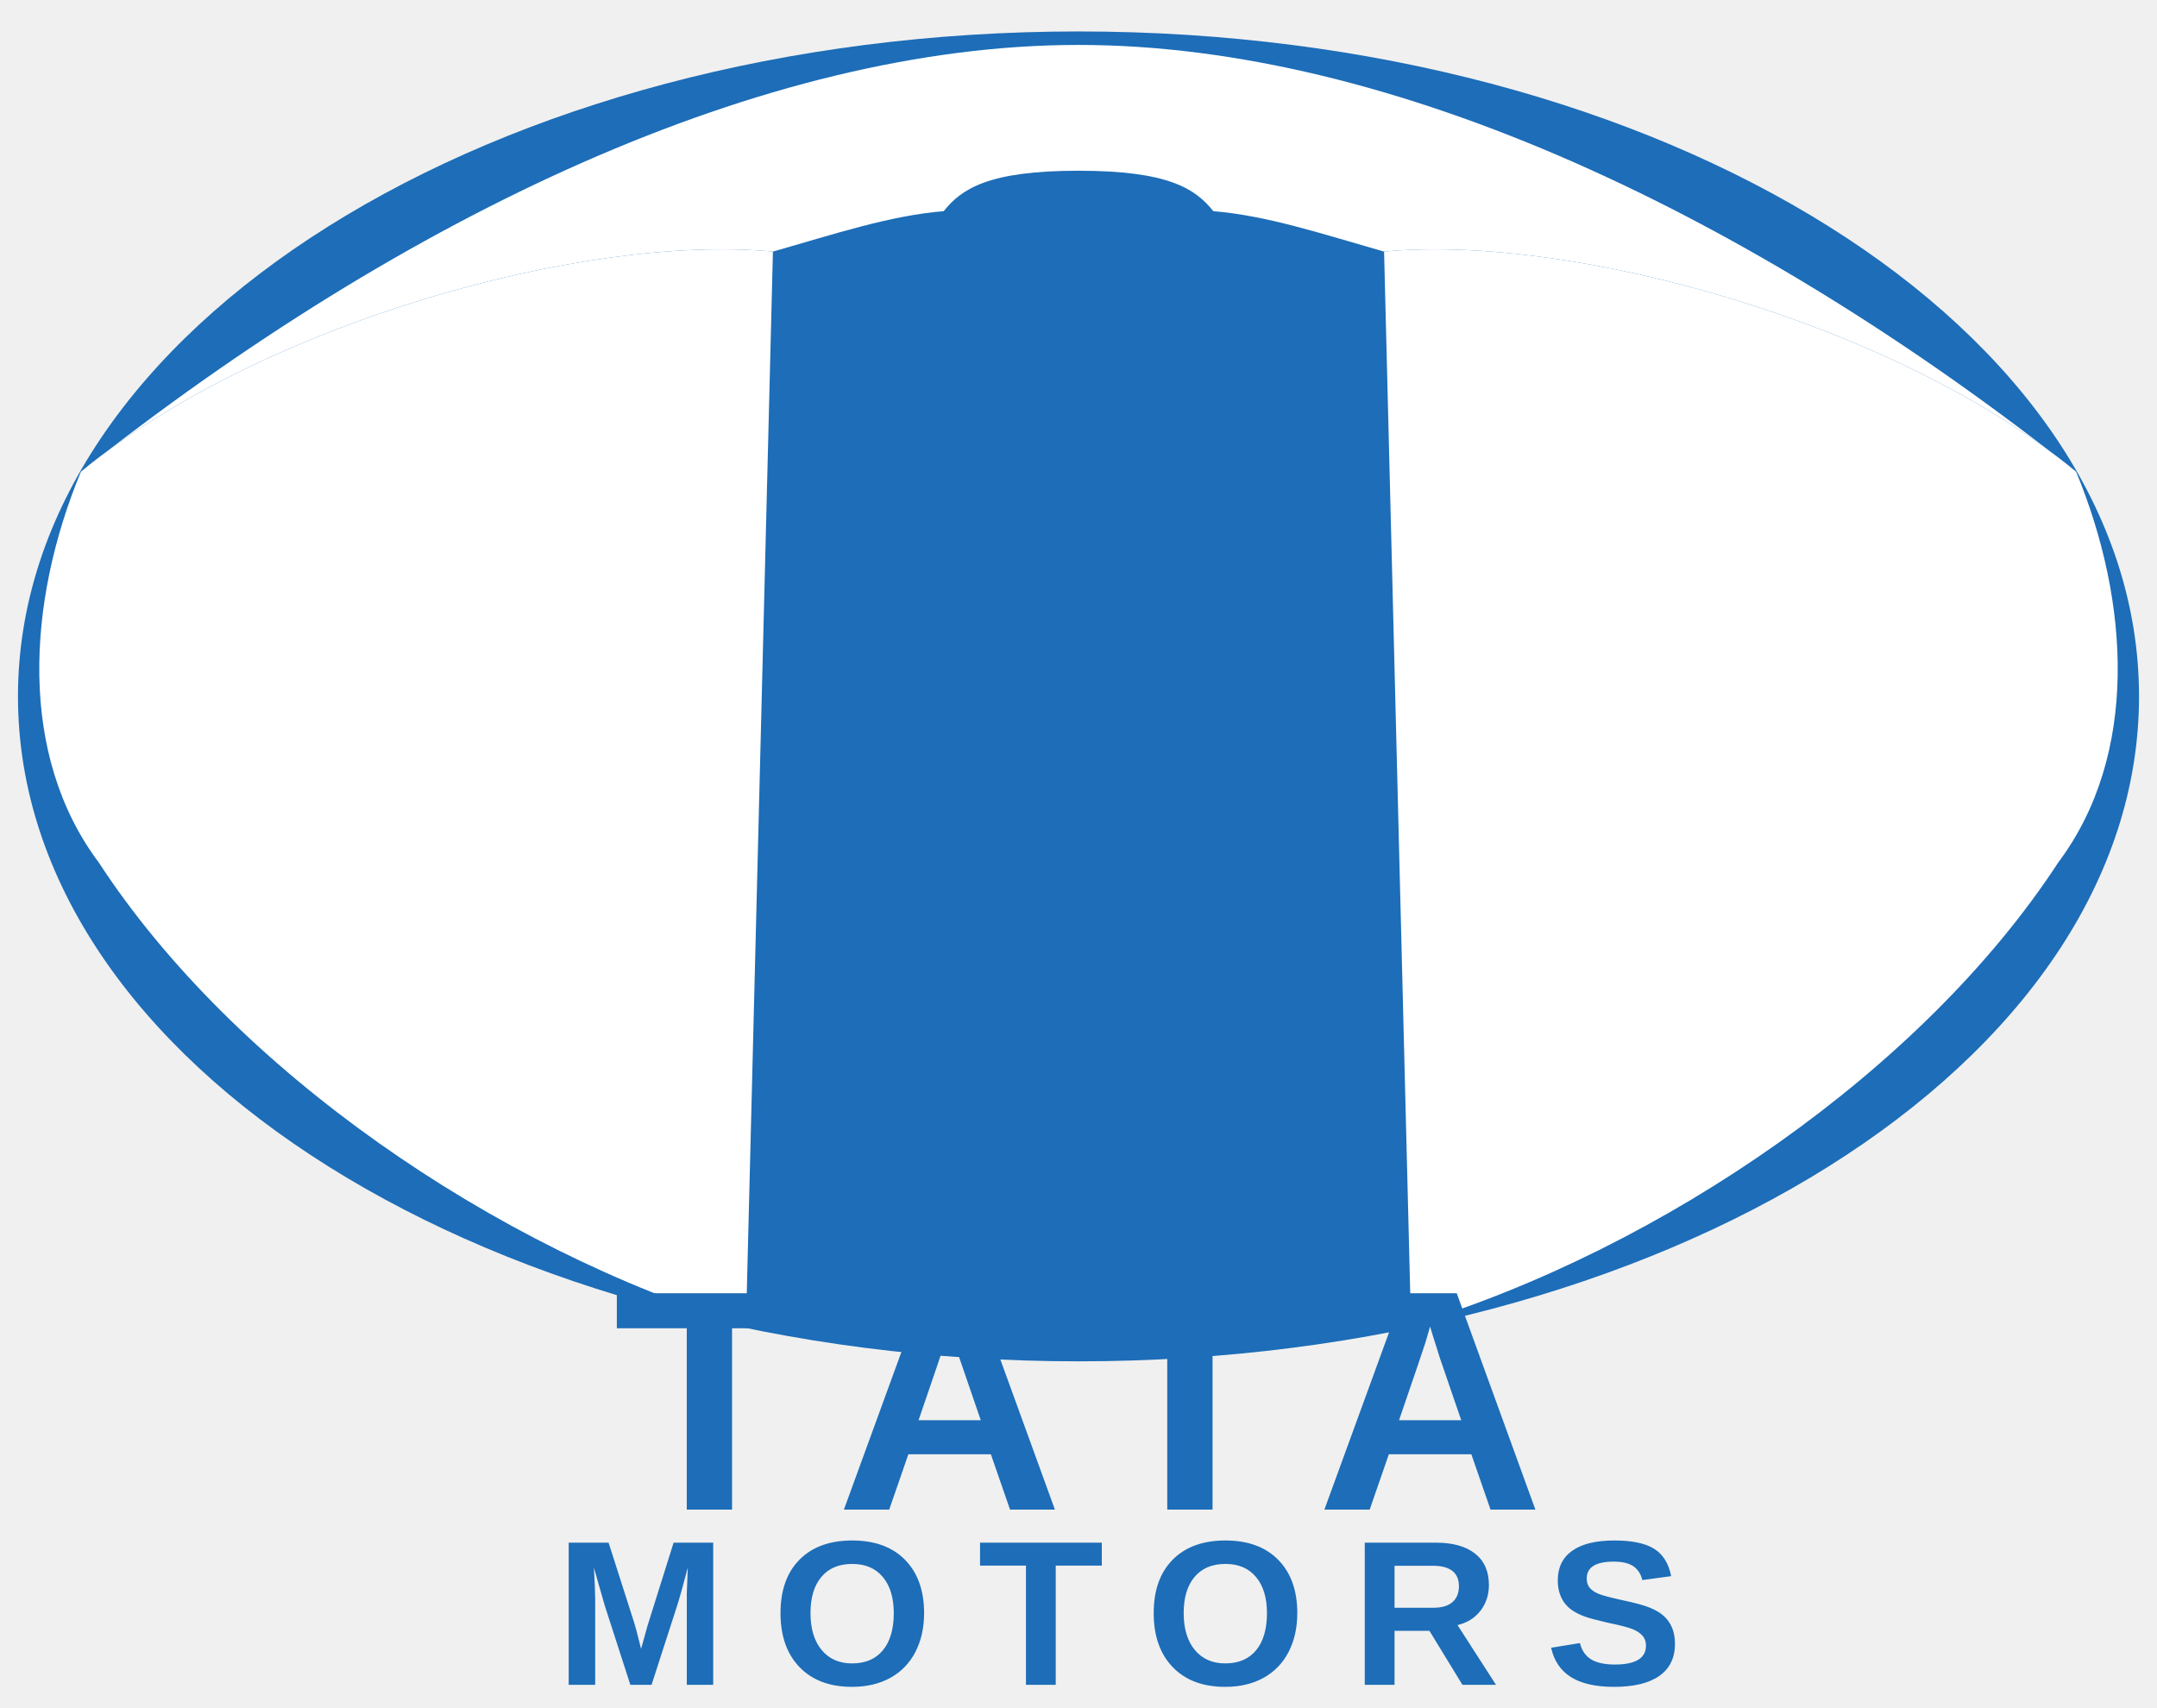
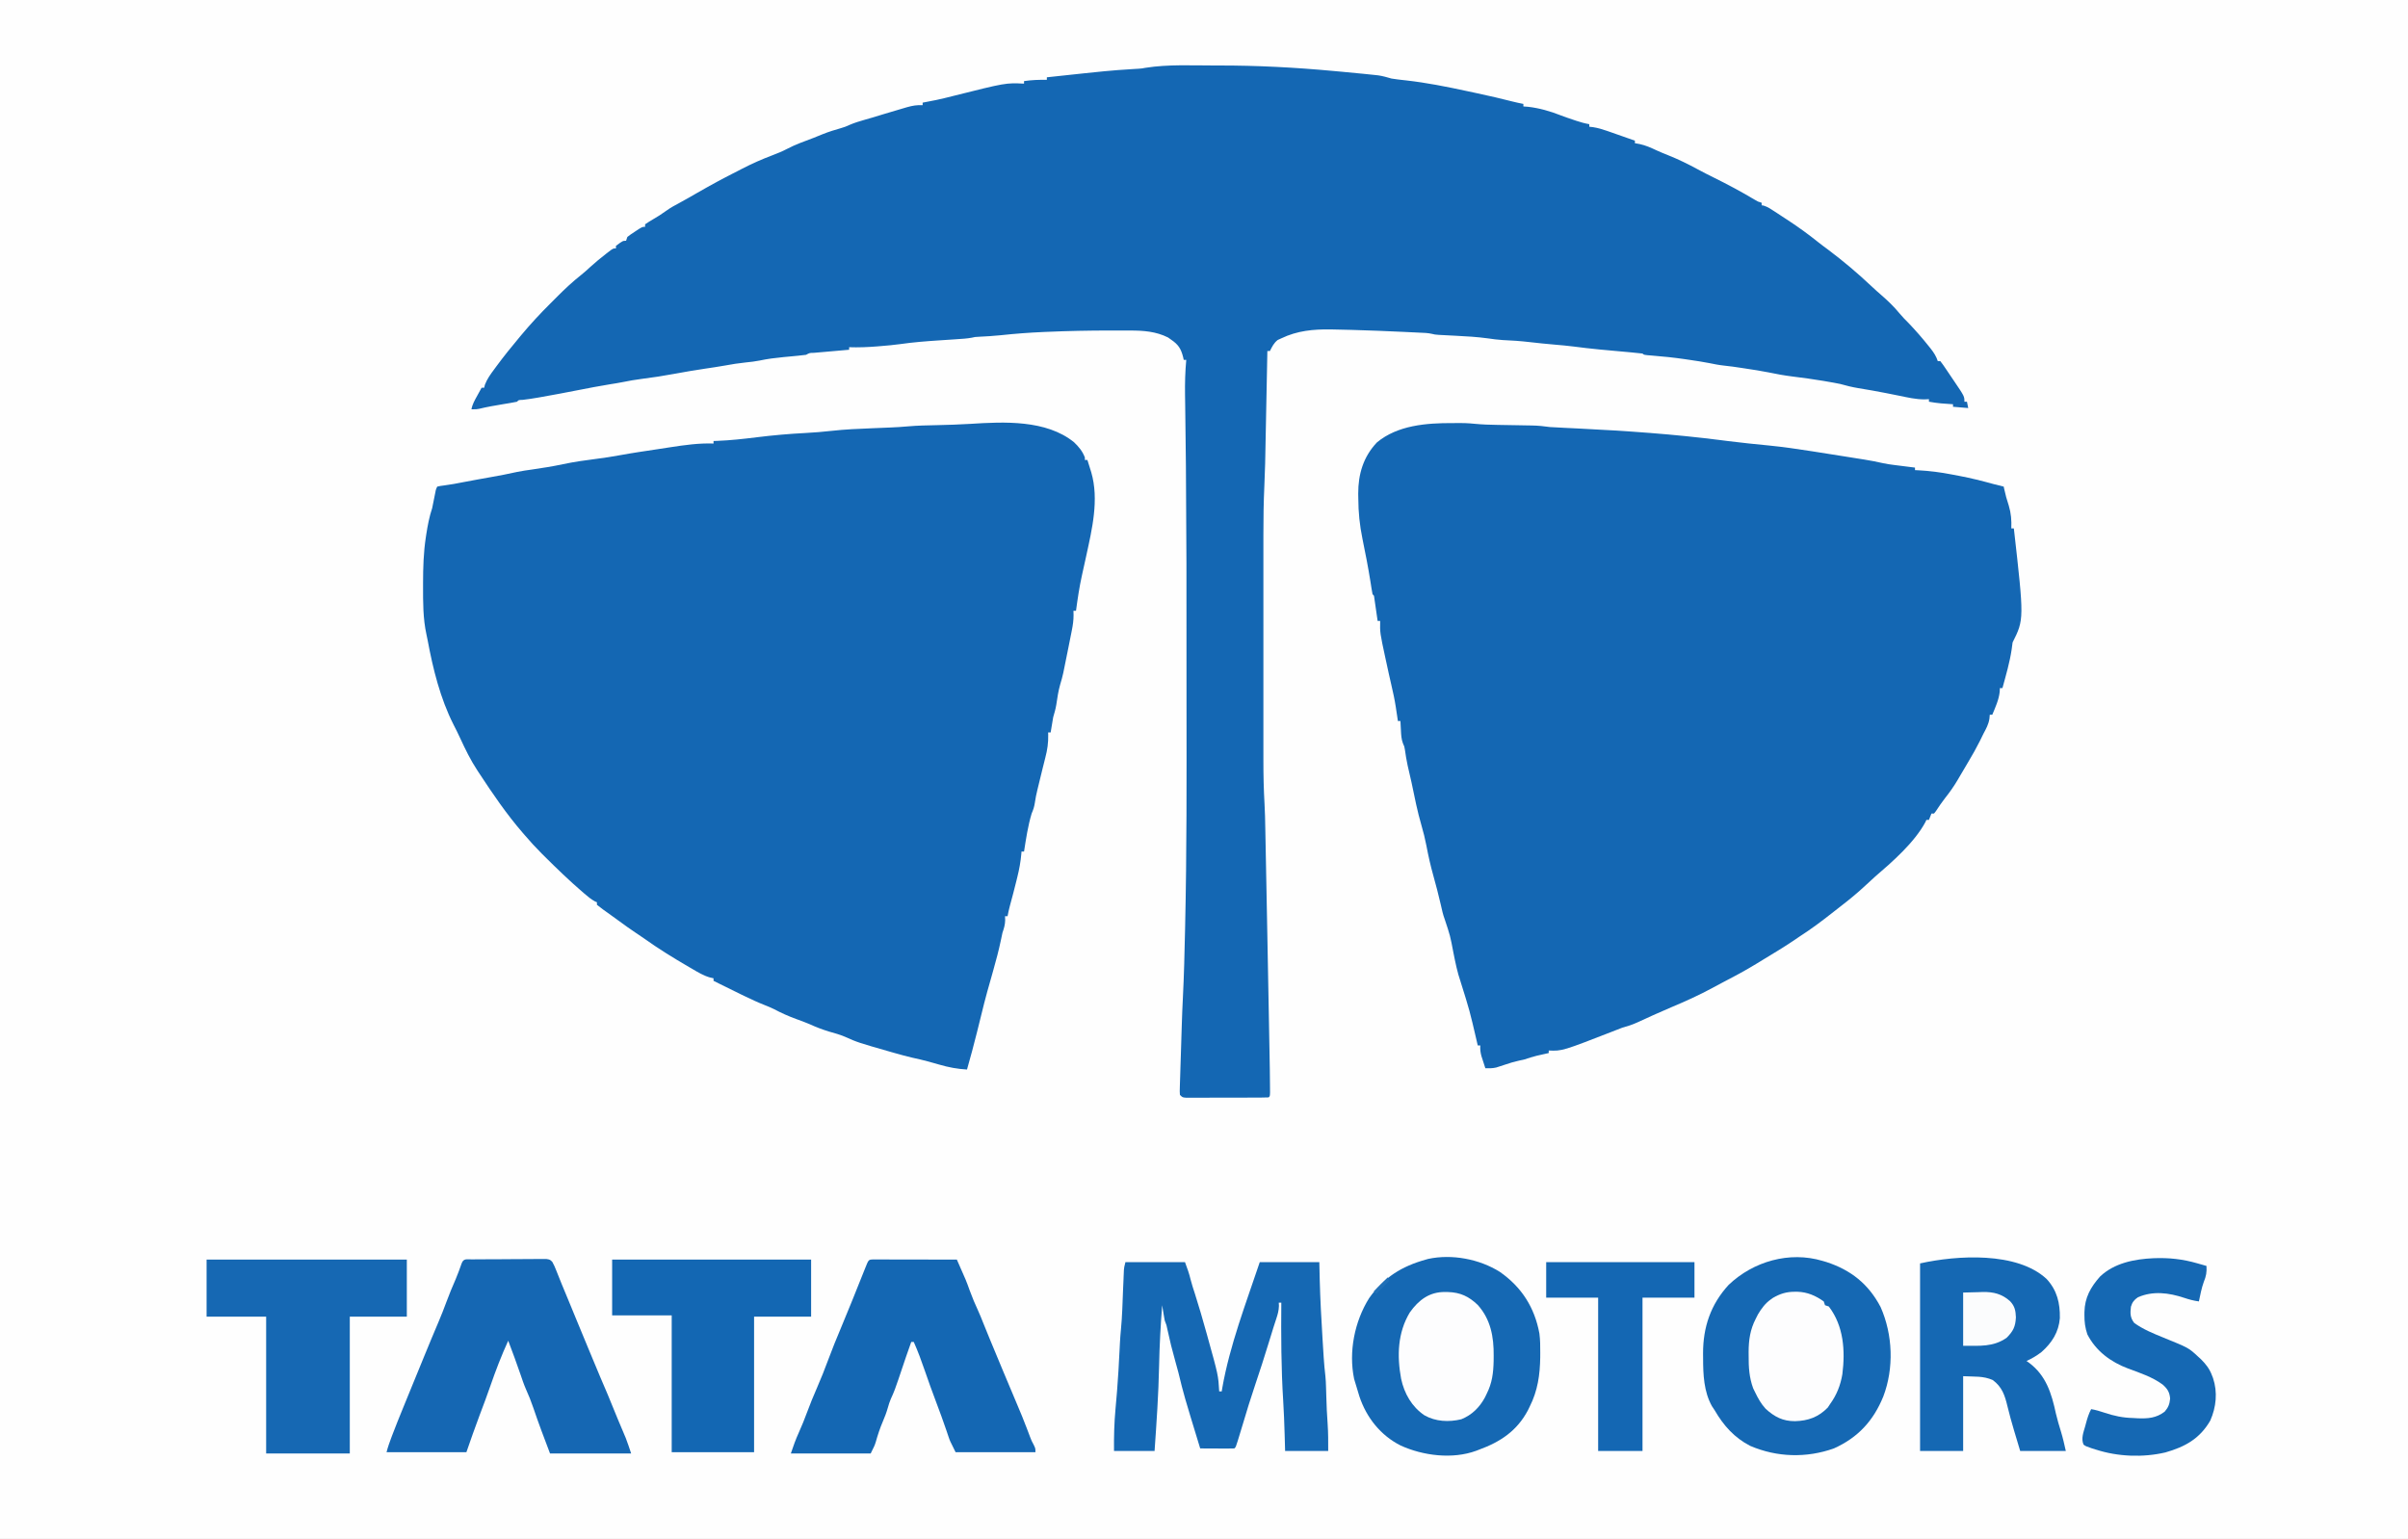
- <svg xmlns="http://www.w3.org/2000/svg" viewBox="0 0 480 380">
-   <ellipse cx="240" cy="155" rx="236" ry="148" fill="#1D6DB8" />
-   <path d="     M240,10     C170,10  90,48  18,105     C 58,72  130,52  172,56     C186,52  198,48  210,47     C214,42  220,38  240,38     C260,38  266,42  270,47     C282,48  294,52  308,56     C350,52  422,72  462,105     C390,48  310,10  240,10Z   " fill="white" />
-   <path d="     M18,105     C 58,72  130,52  172,56     L166,295     C110,278   52,238   22,192     C  4,168    6,134   18,105Z   " fill="white" />
-   <path d="     M462,105     C422,72  350,52  308,56     L314,295     C370,278  428,238  458,192     C476,168  474,134  462,105Z   " fill="white" />
-   <text x="240" y="336" text-anchor="middle" font-family="'Arial Black','Arial',sans-serif" font-weight="900" font-size="70" letter-spacing="12" fill="#1D6DB8">TATA</text>
-   <text x="249" y="375" text-anchor="middle" font-family="'Arial','sans-serif'" font-weight="600" font-size="46" letter-spacing="10" fill="#1D6DB8">MOTORS</text>
+ <svg xmlns="http://www.w3.org/2000/svg" version="1.1" width="1900" height="1214">
+   <path d="M0 0 C627 0 1254 0 1900 0 C1900 400.62 1900 801.24 1900 1214 C1273 1214 646 1214 0 1214 C0 813.38 0 412.76 0 0 Z " fill="#FEFEFE" transform="translate(0,0)" />
+   <path d="M0 0 C1.124 -0.002 1.124 -0.002 2.271 -0.004 C32.572 -0.051 62.57 1.519 92.75 4.312 C94.771 4.496 96.793 4.679 98.814 4.862 C104.316 5.365 109.815 5.892 115.312 6.438 C116.122 6.518 116.932 6.598 117.767 6.68 C120.013 6.906 122.259 7.142 124.504 7.383 C125.745 7.514 126.986 7.646 128.264 7.782 C131.885 8.333 135.238 9.285 138.75 10.312 C140.521 10.608 142.301 10.859 144.086 11.059 C145.069 11.174 146.053 11.289 147.066 11.408 C148.076 11.521 149.085 11.634 150.125 11.75 C166.318 13.567 182.183 16.727 198.098 20.164 C200.812 20.75 203.528 21.329 206.244 21.908 C215.709 23.936 225.123 26.089 234.498 28.5 C237.24 29.185 239.973 29.789 242.75 30.312 C242.75 30.973 242.75 31.633 242.75 32.312 C243.926 32.395 245.101 32.477 246.312 32.562 C255.201 33.547 264.224 36.142 272.52 39.457 C275.793 40.713 279.114 41.823 282.438 42.938 C283.08 43.156 283.723 43.374 284.385 43.599 C287.815 44.746 291.184 45.699 294.75 46.312 C294.75 46.972 294.75 47.633 294.75 48.312 C295.76 48.43 296.77 48.548 297.811 48.67 C301.688 49.302 305.076 50.298 308.777 51.598 C309.411 51.818 310.045 52.039 310.698 52.266 C312.697 52.963 314.692 53.669 316.688 54.375 C318.053 54.853 319.418 55.33 320.783 55.807 C324.108 56.969 327.43 58.138 330.75 59.312 C330.75 59.972 330.75 60.633 330.75 61.312 C332.008 61.539 333.266 61.766 334.562 62 C339.231 63.042 343.251 64.784 347.555 66.84 C350.579 68.234 353.626 69.48 356.721 70.706 C364.974 73.988 372.759 77.816 380.559 82.055 C384.617 84.26 388.734 86.331 392.875 88.375 C403.926 93.856 414.779 99.619 425.359 105.965 C427.775 107.427 427.775 107.427 430.75 108.312 C430.75 108.972 430.75 109.632 430.75 110.312 C431.276 110.394 431.802 110.475 432.344 110.559 C435.672 111.601 438.369 113.463 441.25 115.375 C441.867 115.779 442.485 116.183 443.121 116.6 C444.39 117.432 445.658 118.268 446.925 119.106 C448.583 120.202 450.248 121.287 451.914 122.371 C459.979 127.659 467.749 133.296 475.27 139.336 C477.802 141.354 480.39 143.271 483 145.188 C495.153 154.295 506.695 164.046 517.73 174.477 C520.143 176.757 522.605 178.962 525.125 181.125 C530.246 185.555 535.138 190.26 539.438 195.5 C541.734 198.293 544.188 200.762 546.75 203.312 C552.371 209.211 557.679 215.313 562.75 221.688 C563.219 222.27 563.687 222.853 564.17 223.453 C566.64 226.602 568.494 229.503 569.75 233.312 C570.41 233.312 571.07 233.312 571.75 233.312 C573.257 235.262 574.638 237.203 576 239.25 C576.401 239.842 576.802 240.435 577.216 241.045 C578.024 242.242 578.83 243.44 579.632 244.641 C580.592 246.077 581.563 247.506 582.535 248.934 C590.75 261.056 590.75 261.056 590.75 265.312 C591.41 265.312 592.07 265.312 592.75 265.312 C593.08 266.962 593.41 268.613 593.75 270.312 C589.79 269.983 585.83 269.652 581.75 269.312 C581.75 268.652 581.75 267.993 581.75 267.312 C580.881 267.252 580.012 267.191 579.117 267.129 C577.965 267.045 576.812 266.961 575.625 266.875 C574.488 266.794 573.351 266.713 572.18 266.629 C568.996 266.335 565.895 265.881 562.75 265.312 C562.75 264.652 562.75 263.993 562.75 263.312 C561.567 263.369 560.383 263.426 559.164 263.484 C552.339 263.479 545.781 261.934 539.125 260.562 C536.363 260.006 533.599 259.456 530.836 258.906 C530.15 258.769 529.464 258.632 528.758 258.49 C521.52 257.05 514.252 255.801 506.97 254.606 C502.105 253.792 497.497 252.673 492.75 251.312 C489.264 250.585 485.76 249.976 482.25 249.375 C481.25 249.202 480.249 249.028 479.219 248.85 C471.107 247.475 462.973 246.399 454.81 245.385 C448.456 244.58 442.239 243.472 435.973 242.137 C430.143 240.949 424.255 240.09 418.375 239.188 C417.269 239.017 416.162 238.846 415.022 238.67 C410.382 237.966 405.756 237.29 401.086 236.82 C397.146 236.408 393.328 235.655 389.451 234.848 C384.328 233.833 379.165 233.08 374 232.312 C372.833 232.138 371.666 231.964 370.463 231.784 C361.759 230.52 353.059 229.579 344.29 228.908 C337.843 228.405 337.843 228.405 336.75 227.312 C333.841 226.961 330.945 226.667 328.027 226.41 C327.134 226.328 326.242 226.245 325.322 226.16 C322.444 225.894 319.566 225.634 316.688 225.375 C312.946 225.036 309.205 224.694 305.465 224.348 C304.547 224.263 303.629 224.178 302.684 224.09 C295.842 223.445 289.034 222.632 282.22 221.748 C277.447 221.149 272.668 220.714 267.875 220.312 C261.049 219.72 254.242 219.05 247.438 218.25 C240.396 217.426 233.384 216.95 226.301 216.656 C222.444 216.431 218.66 215.894 214.836 215.348 C206.263 214.168 197.701 213.68 189.062 213.25 C186.779 213.134 184.496 213.016 182.213 212.893 C180.171 212.784 178.129 212.681 176.087 212.578 C172.75 212.312 172.75 212.312 170.802 211.815 C167.46 210.997 164.045 210.971 160.621 210.812 C159.811 210.772 159.001 210.732 158.167 210.69 C155.507 210.56 152.847 210.436 150.188 210.312 C149.278 210.269 148.369 210.226 147.432 210.181 C134.5 209.568 121.566 209.058 108.625 208.688 C107.924 208.667 107.223 208.647 106.501 208.625 C101.918 208.494 97.335 208.392 92.75 208.312 C91.757 208.295 91.757 208.295 90.744 208.277 C77.052 208.066 64.246 209.274 51.75 215.312 C50.801 215.746 49.852 216.179 48.875 216.625 C45.808 219.061 44.522 221.833 42.75 225.312 C42.09 225.312 41.43 225.312 40.75 225.312 C40.727 226.487 40.704 227.661 40.681 228.871 C40.463 240.048 40.243 251.225 40.02 262.402 C39.905 268.145 39.791 273.888 39.68 279.632 C39.572 285.195 39.461 290.758 39.349 296.322 C39.307 298.423 39.266 300.524 39.226 302.626 C39.207 303.624 39.188 304.623 39.168 305.652 C39.152 306.516 39.136 307.381 39.119 308.272 C39.095 309.367 39.072 310.463 39.047 311.592 C39.02 312.87 39.02 312.87 38.991 314.174 C38.855 320.029 38.649 325.875 38.375 331.725 C37.782 344.462 37.607 357.167 37.621 369.915 C37.619 372.054 37.617 374.192 37.615 376.331 C37.611 382.058 37.612 387.785 37.616 393.512 C37.618 399.551 37.616 405.59 37.614 411.629 C37.612 421.759 37.615 431.889 37.62 442.019 C37.625 453.679 37.623 465.34 37.618 477.001 C37.613 487.074 37.613 497.147 37.615 507.22 C37.617 513.209 37.617 519.199 37.614 525.188 C37.611 530.819 37.613 536.45 37.619 542.081 C37.62 544.13 37.62 546.18 37.617 548.229 C37.606 559.768 37.845 571.246 38.51 582.766 C38.872 589.177 39 595.596 39.117 602.016 C39.133 602.868 39.149 603.72 39.165 604.598 C39.182 605.481 39.198 606.364 39.215 607.273 C39.253 609.187 39.291 611.1 39.329 613.014 C39.431 618.166 39.529 623.317 39.626 628.469 C39.709 632.809 39.793 637.149 39.878 641.489 C40.151 655.528 40.417 669.566 40.68 683.604 C40.751 687.357 40.822 691.111 40.893 694.864 C41.201 711.216 41.506 727.569 41.808 743.921 C41.875 747.546 41.942 751.171 42.009 754.797 C42.116 760.529 42.221 766.261 42.324 771.993 C42.363 774.093 42.401 776.193 42.44 778.294 C42.616 787.739 42.783 797.185 42.835 806.632 C42.848 808.543 42.848 808.543 42.861 810.492 C42.75 813.312 42.75 813.312 41.75 814.312 C39.644 814.417 37.535 814.451 35.426 814.458 C34.436 814.463 34.436 814.463 33.425 814.468 C31.233 814.477 29.04 814.479 26.848 814.48 C25.329 814.484 23.811 814.487 22.293 814.491 C19.106 814.497 15.919 814.498 12.732 814.498 C8.641 814.498 4.551 814.511 0.461 814.529 C-2.676 814.54 -5.814 814.542 -8.951 814.541 C-10.459 814.542 -11.967 814.547 -13.476 814.555 C-15.583 814.564 -17.69 814.561 -19.797 814.555 C-20.997 814.557 -22.198 814.558 -23.435 814.56 C-26.25 814.312 -26.25 814.312 -28.25 812.312 C-28.421 809.556 -28.421 809.556 -28.309 805.993 C-28.292 805.344 -28.274 804.694 -28.256 804.025 C-28.195 801.864 -28.119 799.704 -28.043 797.543 C-27.997 796.027 -27.952 794.51 -27.907 792.994 C-27.787 788.979 -27.654 784.965 -27.518 780.95 C-27.412 777.738 -27.315 774.526 -27.218 771.314 C-27.1 767.411 -26.978 763.508 -26.855 759.605 C-26.833 758.889 -26.81 758.173 -26.787 757.435 C-26.555 750.159 -26.287 742.889 -25.904 735.619 C-24.985 717.842 -24.602 700.044 -24.199 682.25 C-24.177 681.274 -24.155 680.297 -24.132 679.291 C-22.825 621.028 -22.981 562.755 -23.047 504.481 C-23.06 492.947 -23.065 481.413 -23.065 469.879 C-23.031 393.189 -23.031 393.189 -23.521 316.5 C-23.539 314.699 -23.539 314.699 -23.558 312.863 C-23.674 301.686 -23.8 290.509 -23.951 279.333 C-24.003 275.404 -24.052 271.476 -24.1 267.547 C-24.134 264.931 -24.175 262.315 -24.216 259.699 C-24.34 250.505 -24.097 241.478 -23.25 232.312 C-23.91 232.312 -24.57 232.312 -25.25 232.312 C-25.385 231.66 -25.521 231.008 -25.66 230.336 C-27.324 223.581 -29.487 220.172 -35.25 216.312 C-36.034 215.756 -36.818 215.199 -37.625 214.625 C-47.253 209.811 -56.981 209.158 -67.57 209.145 C-68.567 209.14 -69.563 209.136 -70.589 209.132 C-73.851 209.122 -77.113 209.122 -80.375 209.125 C-81.495 209.125 -82.615 209.125 -83.769 209.125 C-100.258 209.137 -116.714 209.466 -133.188 210.188 C-134.113 210.227 -135.038 210.266 -135.991 210.306 C-147.288 210.798 -158.501 211.643 -169.743 212.86 C-175.472 213.466 -181.212 213.775 -186.965 214.066 C-190.077 214.221 -190.077 214.221 -192.384 214.785 C-196.371 215.519 -200.355 215.737 -204.398 215.996 C-206.228 216.12 -208.057 216.245 -209.887 216.369 C-212.741 216.559 -215.595 216.748 -218.449 216.935 C-228.663 217.608 -238.775 218.399 -248.912 219.851 C-254.051 220.562 -259.204 221.018 -264.375 221.438 C-265.401 221.522 -266.427 221.607 -267.484 221.695 C-274.759 222.267 -281.952 222.569 -289.25 222.312 C-289.25 222.972 -289.25 223.632 -289.25 224.312 C-290.244 224.398 -291.239 224.484 -292.263 224.572 C-295.941 224.89 -299.618 225.214 -303.294 225.539 C-304.888 225.68 -306.482 225.818 -308.075 225.955 C-310.362 226.152 -312.648 226.355 -314.934 226.559 C-315.65 226.619 -316.367 226.68 -317.105 226.742 C-320.468 226.786 -320.468 226.786 -323.25 228.312 C-325.274 228.589 -327.306 228.805 -329.34 228.996 C-331.23 229.181 -331.23 229.181 -333.158 229.369 C-335.809 229.621 -338.46 229.87 -341.111 230.119 C-347.506 230.745 -353.746 231.498 -360.026 232.86 C-363.554 233.578 -367.108 233.945 -370.688 234.312 C-376.297 234.892 -381.794 235.748 -387.338 236.786 C-392.395 237.7 -397.48 238.429 -402.562 239.188 C-410.904 240.447 -419.21 241.814 -427.5 243.375 C-435.859 244.947 -444.23 246.211 -452.669 247.274 C-457.804 247.93 -462.845 248.788 -467.914 249.839 C-471.24 250.513 -474.586 251.034 -477.938 251.562 C-486.473 252.944 -494.953 254.588 -503.438 256.25 C-513.007 258.122 -522.58 259.953 -532.188 261.625 C-533.097 261.784 -534.007 261.943 -534.944 262.107 C-538.896 262.786 -542.833 263.399 -546.816 263.855 C-550.075 263.935 -550.075 263.935 -551.25 265.312 C-552.845 265.657 -554.452 265.948 -556.062 266.215 C-557.056 266.383 -558.05 266.551 -559.074 266.725 C-560.122 266.898 -561.17 267.071 -562.25 267.25 C-568.651 268.317 -575.007 269.4 -581.312 270.948 C-583.25 271.312 -583.25 271.312 -587.25 271.312 C-586.552 267.338 -584.621 264.047 -582.688 260.562 C-582.358 259.961 -582.029 259.359 -581.689 258.738 C-580.88 257.261 -580.066 255.786 -579.25 254.312 C-578.59 254.312 -577.93 254.312 -577.25 254.312 C-577.04 253.495 -576.83 252.678 -576.613 251.836 C-574.862 247.309 -572.314 243.819 -569.438 239.938 C-568.861 239.15 -568.284 238.363 -567.69 237.552 C-561.806 229.59 -555.626 221.884 -549.25 214.312 C-548.845 213.826 -548.44 213.34 -548.023 212.838 C-540.727 204.085 -533.071 195.816 -524.986 187.788 C-523.178 185.99 -521.381 184.182 -519.584 182.373 C-513.519 176.301 -507.392 170.548 -500.642 165.233 C-498.121 163.209 -495.747 161.071 -493.375 158.875 C-489.464 155.316 -485.425 151.99 -481.25 148.75 C-480.686 148.308 -480.121 147.866 -479.54 147.41 C-475.494 144.312 -475.494 144.312 -473.25 144.312 C-473.25 143.653 -473.25 142.993 -473.25 142.312 C-467.838 138.312 -467.838 138.312 -465.25 138.312 C-464.92 137.322 -464.59 136.333 -464.25 135.312 C-461.598 133.27 -461.598 133.27 -458.312 131.125 C-457.231 130.41 -456.149 129.694 -455.035 128.957 C-452.25 127.312 -452.25 127.312 -450.25 127.312 C-450.25 126.653 -450.25 125.993 -450.25 125.312 C-448.253 123.952 -446.271 122.714 -444.188 121.5 C-438.781 118.284 -438.781 118.284 -433.625 114.688 C-430.197 112.174 -426.536 110.236 -422.789 108.238 C-418.138 105.736 -413.578 103.072 -409 100.438 C-398.557 94.443 -388.024 88.693 -377.25 83.312 C-375.541 82.423 -375.541 82.423 -373.797 81.516 C-365.87 77.418 -357.893 73.89 -349.542 70.747 C-345.661 69.278 -341.927 67.752 -338.25 65.812 C-331.533 62.279 -324.355 59.784 -317.272 57.091 C-314.81 56.143 -312.374 55.138 -309.938 54.125 C-305.197 52.206 -300.335 50.764 -295.426 49.34 C-292.175 48.344 -292.175 48.344 -288.863 46.844 C-284.999 45.206 -281.157 44.011 -277.125 42.875 C-275.61 42.44 -274.096 42.003 -272.582 41.566 C-271.843 41.354 -271.104 41.141 -270.342 40.922 C-267.487 40.09 -264.65 39.203 -261.812 38.312 C-256.495 36.674 -251.162 35.094 -245.812 33.562 C-244.676 33.228 -244.676 33.228 -243.516 32.887 C-239.31 31.699 -235.668 31.06 -231.25 31.312 C-231.25 30.652 -231.25 29.992 -231.25 29.312 C-229.835 29.04 -229.835 29.04 -228.391 28.762 C-227.107 28.51 -225.823 28.259 -224.5 28 C-223.247 27.756 -221.994 27.513 -220.703 27.262 C-216.241 26.346 -211.837 25.226 -207.422 24.109 C-165.655 13.627 -165.655 13.627 -151.25 14.312 C-151.25 13.652 -151.25 12.992 -151.25 12.312 C-145.202 11.416 -139.361 11.2 -133.25 11.312 C-133.25 10.652 -133.25 9.992 -133.25 9.312 C-84.025 4.021 -84.025 4.021 -65.944 2.858 C-64.991 2.797 -64.037 2.735 -63.055 2.672 C-62.26 2.625 -61.466 2.578 -60.648 2.53 C-58.177 2.339 -58.177 2.339 -55.472 1.824 C-37.36 -1.051 -18.309 0.028 0 0 Z " fill="#1467B3" transform="translate(959.25,51.6875)" />
+   <path d="M0 0 C3.792 3.613 6.7 7.089 8.59 12.051 C8.59 12.711 8.59 13.371 8.59 14.051 C9.25 14.051 9.91 14.051 10.59 14.051 C11.239 16.112 11.884 18.175 12.527 20.238 C13.067 21.961 13.067 21.961 13.617 23.719 C19.917 45.3 14.255 68.675 9.59 90.051 C9.23 91.702 9.23 91.702 8.863 93.387 C8.012 97.275 7.159 101.161 6.286 105.044 C4.234 114.308 2.856 123.651 1.59 133.051 C0.93 133.051 0.27 133.051 -0.41 133.051 C-0.384 134.221 -0.359 135.392 -0.332 136.598 C-0.336 140.622 -0.869 144.346 -1.66 148.301 C-1.792 148.971 -1.924 149.642 -2.06 150.332 C-2.348 151.789 -2.64 153.246 -2.935 154.702 C-3.442 157.206 -3.936 159.712 -4.43 162.219 C-8.717 183.911 -8.717 183.911 -10.91 191.301 C-12.372 196.53 -13.182 201.755 -13.945 207.125 C-14.487 210.535 -15.446 213.738 -16.41 217.051 C-17.147 221.04 -17.791 225.042 -18.41 229.051 C-19.07 229.051 -19.73 229.051 -20.41 229.051 C-20.372 229.963 -20.372 229.963 -20.333 230.893 C-20.184 237.232 -20.996 242.749 -22.598 248.863 C-23.055 250.695 -23.512 252.527 -23.969 254.359 C-24.206 255.292 -24.443 256.226 -24.687 257.187 C-25.883 261.924 -27.022 266.674 -28.16 271.426 C-28.371 272.287 -28.581 273.147 -28.798 274.034 C-29.668 277.646 -30.424 281.154 -30.926 284.84 C-31.388 287.903 -32.193 290.223 -33.41 293.051 C-36.357 302.849 -37.83 312.965 -39.41 323.051 C-40.07 323.051 -40.73 323.051 -41.41 323.051 C-41.478 323.956 -41.478 323.956 -41.548 324.88 C-42.089 331.169 -43.195 337.12 -44.723 343.238 C-44.943 344.144 -45.164 345.051 -45.392 345.984 C-47.037 352.689 -48.784 359.363 -50.613 366.02 C-51.315 368.687 -51.904 371.34 -52.41 374.051 C-53.07 374.051 -53.73 374.051 -54.41 374.051 C-54.348 375.598 -54.348 375.598 -54.285 377.176 C-54.409 381.009 -55.185 383.457 -56.41 387.051 C-56.896 389.192 -57.352 391.339 -57.781 393.492 C-59.369 401.085 -61.372 408.524 -63.473 415.988 C-64 417.88 -64 417.88 -64.537 419.811 C-65.822 424.419 -67.115 429.026 -68.44 433.624 C-69.268 436.548 -70.045 439.473 -70.777 442.422 C-71.021 443.4 -71.265 444.378 -71.516 445.386 C-71.77 446.41 -72.024 447.434 -72.285 448.488 C-72.551 449.556 -72.817 450.623 -73.092 451.723 C-74.239 456.329 -75.384 460.937 -76.516 465.547 C-78.956 475.438 -81.642 485.247 -84.41 495.051 C-92.032 494.608 -98.97 493.323 -106.285 491.176 C-108.216 490.628 -110.147 490.083 -112.078 489.539 C-112.996 489.279 -113.915 489.02 -114.861 488.752 C-119.073 487.593 -123.321 486.647 -127.586 485.699 C-132.235 484.632 -136.822 483.351 -141.41 482.051 C-142.955 481.614 -142.955 481.614 -144.531 481.168 C-170.493 473.729 -170.493 473.729 -180.918 469.105 C-184.974 467.389 -189.181 466.258 -193.41 465.051 C-198.693 463.43 -203.689 461.518 -208.707 459.211 C-212.163 457.728 -215.69 456.461 -219.223 455.176 C-225.161 453.002 -230.785 450.53 -236.371 447.543 C-238.93 446.286 -241.455 445.218 -244.105 444.18 C-249.493 442.059 -254.697 439.628 -259.91 437.113 C-260.783 436.696 -261.656 436.279 -262.555 435.85 C-268.539 432.981 -274.482 430.033 -280.41 427.051 C-281.743 426.384 -283.077 425.717 -284.41 425.051 C-284.41 424.391 -284.41 423.731 -284.41 423.051 C-285.364 422.832 -286.318 422.613 -287.301 422.387 C-292.342 420.938 -296.658 418.313 -301.16 415.676 C-302.53 414.883 -302.53 414.883 -303.927 414.073 C-315.996 407.032 -327.935 399.698 -339.297 391.555 C-341.45 390.023 -343.639 388.564 -345.848 387.113 C-350.08 384.306 -354.19 381.352 -358.281 378.344 C-360.659 376.601 -363.047 374.877 -365.445 373.164 C-366.829 372.168 -368.214 371.172 -369.598 370.176 C-370.27 369.699 -370.942 369.223 -371.635 368.732 C-373.263 367.554 -374.842 366.308 -376.41 365.051 C-376.41 364.391 -376.41 363.731 -376.41 363.051 C-376.95 362.819 -377.49 362.587 -378.047 362.348 C-381.083 360.682 -383.608 358.546 -386.223 356.301 C-386.79 355.816 -387.357 355.332 -387.941 354.832 C-398.333 345.872 -408.189 336.355 -417.91 326.676 C-418.652 325.939 -419.393 325.202 -420.157 324.443 C-424.779 319.808 -429.159 315.027 -433.41 310.051 C-434.118 309.233 -434.118 309.233 -434.841 308.399 C-447.734 293.504 -458.625 277.518 -469.41 261.051 C-469.858 260.373 -470.307 259.695 -470.769 258.997 C-476.113 250.891 -480.253 242.366 -484.309 233.57 C-486.005 229.891 -487.8 226.276 -489.66 222.676 C-500.049 202.069 -505.754 178.988 -509.955 156.41 C-510.259 154.833 -510.585 153.26 -510.932 151.691 C-513.679 139.11 -513.614 126.305 -513.598 113.488 C-513.597 112.695 -513.597 111.902 -513.597 111.084 C-513.578 98.977 -513.238 87.04 -511.41 75.051 C-511.292 74.272 -511.175 73.493 -511.053 72.69 C-509.953 65.619 -508.681 58.855 -506.41 52.051 C-505.855 49.468 -505.33 46.897 -504.848 44.301 C-503.539 37.309 -503.539 37.309 -502.41 35.051 C-499.82 34.488 -499.82 34.488 -496.473 34.051 C-491.74 33.419 -487.098 32.604 -482.424 31.648 C-478.8 30.93 -475.167 30.268 -471.531 29.613 C-470.477 29.423 -470.477 29.423 -469.402 29.229 C-466.481 28.703 -463.56 28.178 -460.639 27.655 C-453.547 26.384 -446.474 25.105 -439.452 23.484 C-435.512 22.648 -431.522 22.117 -427.535 21.551 C-419.387 20.359 -411.281 19.097 -403.227 17.367 C-394.521 15.527 -385.842 14.276 -377.016 13.174 C-370.677 12.373 -364.404 11.409 -358.123 10.248 C-348.324 8.454 -338.463 7.029 -328.615 5.538 C-325.281 5.031 -321.949 4.516 -318.617 4 C-307.189 2.243 -296.01 0.655 -284.41 1.051 C-284.41 0.391 -284.41 -0.269 -284.41 -0.949 C-283.505 -0.975 -282.6 -1.001 -281.668 -1.027 C-271.136 -1.432 -260.738 -2.585 -250.285 -3.887 C-237.446 -5.481 -224.653 -6.605 -211.732 -7.265 C-204.91 -7.622 -198.156 -8.169 -191.371 -8.938 C-180.592 -10.141 -169.805 -10.588 -158.973 -11.012 C-155.161 -11.166 -151.35 -11.324 -147.539 -11.484 C-146.632 -11.522 -145.724 -11.56 -144.79 -11.599 C-140.226 -11.797 -135.686 -12.057 -131.137 -12.477 C-123.516 -13.176 -115.869 -13.273 -108.223 -13.449 C-99.352 -13.657 -90.5 -13.907 -81.645 -14.469 C-55.205 -16.134 -22.011 -17.801 0 0 Z " fill="#1467B3" transform="translate(847.4102,348.9492)" />
+   <path d="M0 0 C1.654 -0.006 1.654 -0.006 3.342 -0.012 C4.434 -0.01 5.527 -0.009 6.652 -0.008 C7.62 -0.007 8.588 -0.006 9.586 -0.004 C12.512 0.104 15.371 0.331 18.282 0.616 C23.844 1.144 29.369 1.325 34.953 1.406 C35.942 1.425 36.931 1.443 37.95 1.462 C42.128 1.54 46.307 1.608 50.485 1.677 C53.558 1.729 56.631 1.786 59.703 1.844 C60.639 1.857 61.574 1.871 62.538 1.885 C67.476 1.978 72.17 2.41 77.062 3.125 C80.857 3.399 84.656 3.566 88.457 3.738 C90.773 3.85 93.089 3.963 95.404 4.076 C96.621 4.134 97.838 4.193 99.092 4.253 C137.125 6.107 175.011 8.728 212.787 13.583 C213.598 13.687 214.41 13.791 215.246 13.898 C216.052 14.002 216.859 14.106 217.689 14.212 C228.398 15.572 239.14 16.637 249.882 17.693 C261.005 18.804 272.022 20.385 283.062 22.125 C284.052 22.28 285.042 22.435 286.061 22.594 C292.522 23.605 298.981 24.628 305.439 25.659 C308.784 26.193 312.129 26.722 315.475 27.252 C317.633 27.596 319.791 27.941 321.949 28.285 C323.426 28.518 323.426 28.518 324.933 28.756 C330.028 29.574 335.051 30.535 340.081 31.691 C342.697 32.264 345.316 32.643 347.973 32.977 C348.981 33.105 349.99 33.234 351.029 33.367 C352.051 33.494 353.072 33.62 354.125 33.75 C355.71 33.951 355.71 33.951 357.326 34.156 C359.904 34.483 362.483 34.806 365.062 35.125 C365.062 35.785 365.062 36.445 365.062 37.125 C365.96 37.165 366.857 37.204 367.781 37.245 C376.695 37.727 385.284 38.836 394.042 40.544 C396.06 40.937 398.08 41.314 400.102 41.689 C409.221 43.412 418.119 45.652 427.062 48.125 C429.725 48.81 432.392 49.471 435.062 50.125 C435.184 50.705 435.305 51.285 435.43 51.883 C436.402 56.414 437.568 60.734 439.062 65.125 C440.912 71.289 441.299 76.702 441.062 83.125 C441.723 83.125 442.382 83.125 443.062 83.125 C451.184 154.882 451.184 154.882 442.062 173.125 C441.812 174.851 441.588 176.581 441.375 178.312 C439.851 188.778 436.839 198.936 434.062 209.125 C433.402 209.125 432.743 209.125 432.062 209.125 C432.001 210.177 431.939 211.229 431.875 212.312 C431.128 218.593 428.459 224.323 426.062 230.125 C425.402 230.125 424.743 230.125 424.062 230.125 C423.98 231.115 423.897 232.105 423.812 233.125 C423.153 237.654 421.206 241.132 419.062 245.125 C418.122 247.04 417.185 248.957 416.25 250.875 C413.447 256.467 410.405 261.868 407.19 267.233 C405.847 269.486 404.522 271.749 403.195 274.012 C402.152 275.779 401.107 277.546 400.062 279.312 C399.576 280.144 399.09 280.975 398.589 281.832 C395.585 286.88 392.315 291.524 388.651 296.114 C386.086 299.362 383.833 302.811 381.543 306.254 C381.054 306.871 380.566 307.489 380.062 308.125 C379.402 308.125 378.743 308.125 378.062 308.125 C377.402 309.775 376.743 311.425 376.062 313.125 C375.402 313.125 374.743 313.125 374.062 313.125 C373.807 313.688 373.552 314.252 373.289 314.832 C364.654 330.975 347.149 346.276 333.371 358.094 C331.061 360.126 328.819 362.223 326.58 364.333 C320.014 370.499 313.177 376.138 306.027 381.611 C303.871 383.273 301.733 384.957 299.598 386.645 C291.294 393.192 282.962 399.406 274.062 405.125 C272.186 406.394 270.311 407.665 268.438 408.938 C261.181 413.775 253.727 418.284 246.263 422.792 C244.25 424.011 242.245 425.242 240.242 426.477 C231.203 432.021 221.909 436.983 212.493 441.854 C210.105 443.103 207.735 444.378 205.367 445.664 C194.692 451.44 183.82 456.375 172.622 461.046 C168.536 462.769 164.486 464.568 160.438 466.375 C159.696 466.705 158.955 467.034 158.192 467.374 C154.069 469.213 149.968 471.095 145.875 473 C141.992 474.774 138.183 475.988 134.062 477.125 C132.286 477.798 130.516 478.488 128.75 479.188 C86.718 495.571 86.718 495.571 76.062 495.125 C76.062 495.785 76.062 496.445 76.062 497.125 C75.194 497.318 74.325 497.512 73.43 497.711 C72.277 497.971 71.125 498.232 69.938 498.5 C68.232 498.883 68.232 498.883 66.492 499.273 C63.277 500.072 60.2 501.068 57.062 502.125 C55.568 502.484 54.068 502.819 52.562 503.125 C48.956 503.899 45.551 504.915 42.062 506.125 C40.4 506.679 38.733 507.22 37.062 507.75 C36.258 508.01 35.454 508.271 34.625 508.539 C31.707 509.206 29.046 509.22 26.062 509.125 C25.387 507.065 24.722 505.002 24.062 502.938 C23.691 501.789 23.32 500.64 22.938 499.457 C22.156 496.482 21.879 494.172 22.062 491.125 C21.402 491.125 20.742 491.125 20.062 491.125 C19.771 489.864 19.48 488.604 19.18 487.305 C13.712 463.78 13.712 463.78 6.5 440.75 C3.923 433.301 2.417 425.712 0.874 417.991 C-1.655 404.66 -1.655 404.66 -5.91 391.82 C-7.415 387.872 -8.254 383.803 -9.188 379.688 C-10.946 372.089 -12.887 364.569 -15 357.062 C-17.198 349.214 -18.963 341.372 -20.473 333.365 C-21.5 328.026 -22.784 322.841 -24.312 317.625 C-27.591 306.402 -29.828 294.947 -32.212 283.507 C-33.172 279.031 -34.217 274.576 -35.279 270.122 C-36.177 266.034 -36.813 261.923 -37.41 257.781 C-37.842 255.12 -37.842 255.12 -38.957 252.77 C-40.237 249.318 -40.395 245.951 -40.562 242.312 C-40.621 241.273 -40.621 241.273 -40.68 240.213 C-40.773 238.517 -40.856 236.821 -40.938 235.125 C-41.597 235.125 -42.258 235.125 -42.938 235.125 C-43.119 233.904 -43.301 232.684 -43.488 231.426 C-43.742 229.763 -43.996 228.1 -44.25 226.438 C-44.368 225.64 -44.486 224.843 -44.607 224.021 C-45.517 218.12 -46.764 212.342 -48.137 206.532 C-49.497 200.745 -50.746 194.935 -52 189.125 C-52.256 187.957 -52.512 186.789 -52.775 185.586 C-57.119 165.444 -57.119 165.444 -56.938 156.125 C-57.597 156.125 -58.258 156.125 -58.938 156.125 C-59.066 155.224 -59.066 155.224 -59.197 154.305 C-59.585 151.598 -59.98 148.893 -60.375 146.188 C-60.51 145.242 -60.644 144.296 -60.783 143.322 C-60.915 142.423 -61.047 141.524 -61.184 140.598 C-61.304 139.765 -61.424 138.932 -61.549 138.074 C-61.749 136.128 -61.749 136.128 -62.938 135.125 C-63.235 133.703 -63.479 132.269 -63.699 130.832 C-63.846 129.906 -63.992 128.98 -64.143 128.025 C-64.302 127.006 -64.461 125.987 -64.625 124.938 C-66.435 113.654 -68.609 102.47 -70.919 91.281 C-73.129 80.498 -74.141 70.399 -74.188 59.375 C-74.208 58.176 -74.229 56.977 -74.25 55.742 C-74.317 40.373 -70.248 26.617 -59.5 15.258 C-43.152 1.651 -20.365 -0.071 0 0 Z " fill="#1467B3" transform="translate(1145.938,333.875)" />
+   <path d="M0 0 C1.008 0.295 2.016 0.59 3.055 0.895 C22.367 7.18 36.316 18.206 45.875 36.461 C55.524 58.239 56.502 84.667 48 107 C40.253 126.114 28.028 139.481 9 148 C-12.644 155.697 -35.894 155.059 -57 146 C-69.501 139.586 -78.022 130.01 -85 118 C-86.083 116.36 -86.083 116.36 -87.188 114.688 C-93.638 103.232 -94.181 89.64 -94.188 76.875 C-94.2 75.619 -94.212 74.364 -94.225 73.07 C-94.257 52.425 -88.248 34.421 -74.062 18.969 C-54.624 0.413 -26.142 -7.809 0 0 Z " fill="#1568B3" transform="translate(1438,995)" />
+   <path d="M0 0 C17.168 11.963 27.42 28.085 31.205 48.618 C31.879 53.697 31.901 58.759 31.875 63.875 C31.868 65.586 31.868 65.586 31.86 67.333 C31.669 81.213 29.891 93.777 23.562 106.312 C23.082 107.296 22.601 108.28 22.105 109.293 C13.501 125.477 0.475 134.142 -16.438 140.312 C-17.188 140.601 -17.938 140.89 -18.711 141.188 C-37.401 148.008 -60.46 145.097 -78.18 137.07 C-94.069 129.103 -105.255 115 -110.82 98.266 C-112.092 94.299 -113.289 90.316 -114.438 86.312 C-114.619 85.704 -114.801 85.095 -114.988 84.468 C-119.448 63.069 -114.633 39.075 -103.164 20.754 C-91.572 4.363 -77.408 -4.432 -58.438 -9.688 C-57.814 -9.868 -57.19 -10.048 -56.547 -10.234 C-37.812 -14.262 -16.07 -10.128 0 0 Z " fill="#1568B3" transform="translate(1183.438,1003.688)" />
+   <path d="M0 0 C1.224 0.002 2.447 0.004 3.708 0.007 C4.381 0.007 5.054 0.006 5.748 0.006 C7.982 0.007 10.217 0.015 12.452 0.023 C13.997 0.024 15.543 0.026 17.088 0.027 C21.164 0.031 25.239 0.041 29.315 0.052 C33.47 0.062 37.626 0.066 41.782 0.071 C49.941 0.082 58.101 0.099 66.26 0.12 C73.629 16.75 73.629 16.75 76.385 24.433 C78.4 29.953 80.631 35.312 83.12 40.636 C84.564 43.781 85.834 46.979 87.1 50.198 C88.601 53.977 90.148 57.736 91.698 61.495 C91.974 62.166 92.25 62.837 92.535 63.529 C94.665 68.695 96.814 73.853 98.964 79.01 C100.22 82.023 101.473 85.036 102.725 88.05 C108.125 101.046 108.125 101.046 113.635 113.995 C116.401 120.417 119.029 126.877 121.51 133.413 C121.943 134.554 122.376 135.695 122.823 136.87 C123.216 137.917 123.609 138.964 124.014 140.042 C125.232 143.185 125.232 143.185 126.913 146.323 C128.26 149.12 128.26 149.12 128.26 152.12 C107.47 152.12 86.68 152.12 65.26 152.12 C60.766 143.132 60.766 143.132 59.655 139.808 C59.398 139.055 59.142 138.303 58.878 137.527 C58.612 136.733 58.346 135.939 58.073 135.12 C55.455 127.463 52.694 119.874 49.823 112.308 C46.752 104.205 43.821 96.067 41.01 87.87 C38.364 80.155 35.593 72.571 32.26 65.12 C31.6 65.12 30.94 65.12 30.26 65.12 C29.217 68.078 28.175 71.036 27.135 73.995 C26.819 74.895 26.503 75.794 26.177 76.721 C24.074 82.729 22.051 88.758 20.073 94.808 C18.349 100.067 16.492 105.124 14.12 110.132 C13.155 112.364 12.486 114.594 11.823 116.933 C10.742 120.74 9.391 124.299 7.823 127.933 C5.547 133.23 3.823 138.568 2.252 144.112 C1.26 147.12 1.26 147.12 -1.74 153.12 C-22.53 153.12 -43.32 153.12 -64.74 153.12 C-62.824 147.374 -60.918 142.017 -58.427 136.558 C-56.05 131.242 -53.855 125.905 -51.865 120.433 C-49.542 114.061 -46.944 107.839 -44.24 101.62 C-40.98 94.116 -37.957 86.573 -35.138 78.894 C-32.115 70.668 -28.764 62.566 -25.388 54.48 C-22.701 48.04 -20.058 41.583 -17.427 35.12 C-16.953 33.957 -16.479 32.794 -15.99 31.595 C-12.653 23.398 -9.352 15.186 -6.114 6.948 C-3.421 0.15 -3.421 0.15 0 0 Z " fill="#1467B3" transform="translate(688.7398,993.8797)" />
+   <path d="M0 0 C0.659 -0.007 1.317 -0.013 1.996 -0.02 C4.183 -0.04 6.371 -0.051 8.559 -0.061 C9.305 -0.065 10.05 -0.069 10.818 -0.074 C14.764 -0.095 18.71 -0.109 22.655 -0.118 C26.737 -0.129 30.818 -0.164 34.899 -0.203 C38.032 -0.229 41.165 -0.238 44.298 -0.241 C45.803 -0.246 47.307 -0.258 48.812 -0.276 C50.917 -0.301 53.02 -0.3 55.125 -0.293 C56.923 -0.302 56.923 -0.302 58.756 -0.311 C61.692 0.177 61.692 0.177 63.54 2.072 C64.727 4.242 65.695 6.362 66.567 8.677 C67.95 12.297 69.388 15.885 70.887 19.458 C72.962 24.421 75.02 29.39 77.067 34.365 C77.362 35.081 77.656 35.797 77.96 36.534 C79.176 39.491 80.392 42.448 81.608 45.405 C84.895 53.397 88.187 61.387 91.517 69.362 C92.733 72.275 93.945 75.191 95.157 78.107 C101.172 92.577 101.172 92.577 107.34 106.982 C108.439 109.58 109.498 112.185 110.54 114.806 C112.043 118.583 113.588 122.34 115.165 126.087 C115.589 127.097 116.014 128.107 116.452 129.148 C117.322 131.214 118.195 133.279 119.069 135.343 C119.704 136.856 119.704 136.856 120.352 138.4 C120.919 139.742 120.919 139.742 121.497 141.111 C123.043 145.078 124.345 149.137 125.692 153.177 C104.572 153.177 83.452 153.177 61.692 153.177 C57.119 141.172 52.587 129.272 48.497 117.118 C46.777 112.081 44.872 107.237 42.661 102.397 C40.983 98.551 39.665 94.586 38.317 90.615 C35.262 81.741 32.035 72.945 28.692 64.177 C23.325 75.944 18.721 87.92 14.509 100.139 C11.863 107.78 9.036 115.347 6.152 122.901 C2.47 132.602 -0.875 142.368 -4.308 152.177 C-25.098 152.177 -45.888 152.177 -67.308 152.177 C-66.331 148.271 -65.036 144.593 -63.613 140.837 C-63.212 139.774 -63.212 139.774 -62.803 138.69 C-60.121 131.621 -57.297 124.612 -54.433 117.615 C-53.879 116.257 -53.326 114.899 -52.772 113.542 C-51.275 109.871 -49.774 106.202 -48.273 102.534 C-47.274 100.093 -46.275 97.652 -45.277 95.21 C-43.185 90.094 -41.091 84.979 -38.996 79.865 C-38.67 79.068 -38.344 78.272 -38.008 77.451 C-34.074 67.847 -30.104 58.26 -26.036 48.712 C-23.956 43.807 -22.019 38.866 -20.183 33.865 C-17.889 27.628 -15.356 21.549 -12.695 15.458 C-10.989 11.422 -9.502 7.329 -8.07 3.189 C-6.512 -0.926 -4.129 0.034 0 0 Z " fill="#1567B3" transform="translate(372.3081,993.823)" />
+   <path d="M0 0 C15.51 0 31.02 0 47 0 C48.819 4.852 50.324 9.032 51.49 13.963 C52.399 17.593 53.595 21.131 54.75 24.688 C58.068 35.061 61.078 45.509 64 56 C64.263 56.944 64.527 57.888 64.798 58.861 C73.26 89.274 73.26 89.274 74 102 C74.66 102 75.32 102 76 102 C76.131 101.151 76.263 100.301 76.398 99.426 C82.346 65.555 95.107 32.505 106 0 C121.51 0 137.02 0 153 0 C153.103 4.599 153.206 9.199 153.312 13.938 C153.721 29.332 154.55 44.692 155.5 60.062 C155.566 61.136 155.631 62.209 155.699 63.315 C155.89 66.409 156.085 69.504 156.281 72.598 C156.339 73.515 156.396 74.433 156.455 75.378 C156.773 80.258 157.22 85.1 157.785 89.957 C158.085 92.807 158.198 95.648 158.281 98.512 C158.318 99.675 158.355 100.838 158.393 102.036 C158.446 103.844 158.446 103.844 158.5 105.688 C158.849 116.76 158.849 116.76 159.562 127.812 C160.061 134.859 160 141.936 160 149 C148.78 149 137.56 149 126 149 C125.876 144.648 125.752 140.296 125.625 135.812 C125.363 127.008 125.048 118.216 124.488 109.426 C122.861 83.605 122.79 57.867 123 32 C122.34 32 121.68 32 121 32 C121.041 32.851 121.082 33.702 121.125 34.578 C120.988 38.342 120.186 41.177 119 44.75 C118.534 46.179 118.069 47.609 117.605 49.039 C117.348 49.827 117.091 50.615 116.826 51.427 C115.604 55.234 114.454 59.062 113.294 62.889 C109.794 74.426 106.072 85.877 102.226 97.302 C98.829 107.402 95.659 117.544 92.66 127.767 C91.532 131.583 90.365 135.386 89.188 139.188 C88.98 139.866 88.773 140.545 88.559 141.244 C87.117 145.883 87.117 145.883 86 147 C84 147.088 81.998 147.107 79.996 147.098 C78.781 147.094 77.566 147.091 76.314 147.088 C75.035 147.08 73.756 147.071 72.438 147.062 C71.154 147.058 69.871 147.053 68.549 147.049 C65.366 147.037 62.183 147.021 59 147 C46.136 104.915 46.136 104.915 41.809 87.164 C40.995 83.982 40.111 80.827 39.214 77.668 C36.955 69.715 34.965 61.752 33.256 53.662 C32.46 49.722 32.46 49.722 31 46 C30.614 43.964 30.264 41.921 29.938 39.875 C29.761 38.779 29.584 37.684 29.402 36.555 C29.203 35.29 29.203 35.29 29 34 C27.754 49.983 26.878 65.91 26.562 81.938 C26.119 104.336 24.551 126.656 23 149 C12.44 149 1.88 149 -9 149 C-9.121 137.859 -8.852 126.972 -7.832 115.883 C-7.468 111.908 -7.131 107.931 -6.797 103.953 C-6.728 103.137 -6.66 102.322 -6.589 101.481 C-5.724 90.964 -5.181 80.428 -4.647 69.889 C-4.575 68.476 -4.502 67.062 -4.43 65.648 C-4.395 64.967 -4.36 64.286 -4.324 63.585 C-4.132 59.994 -3.872 56.424 -3.508 52.848 C-2.512 42.628 -2.303 32.325 -1.875 22.069 C-1.753 19.183 -1.627 16.296 -1.5 13.41 C-1.447 12.082 -1.447 12.082 -1.393 10.727 C-1.356 9.902 -1.319 9.077 -1.281 8.227 C-1.251 7.505 -1.221 6.783 -1.189 6.039 C-1 4 -1 4 0 0 Z " fill="#1568B3" transform="translate(888,996)" />
+   <path d="M0 0 C52.14 0 104.28 0 158 0 C158 14.85 158 29.7 158 45 C143.15 45 128.3 45 113 45 C113 80.64 113 116.28 113 153 C91.22 153 69.44 153 47 153 C47 117.36 47 81.72 47 45 C31.49 45 15.98 45 0 45 C0 30.15 0 15.3 0 0 Z " fill="#1668B3" transform="translate(163,994)" />
+   <path d="M0 0 C51.81 0 103.62 0 157 0 C157 14.85 157 29.7 157 45 C142.15 45 127.3 45 112 45 C112 80.31 112 115.62 112 152 C90.55 152 69.1 152 47 152 C47 116.36 47 80.72 47 44 C31.49 44 15.98 44 0 44 C0 29.48 0 14.96 0 0 Z " fill="#1367B3" transform="translate(483,994)" />
+   <path d="M0 0 C8.181 8.9 10.578 18.968 10.367 30.84 C9.484 41.81 4.128 50.241 -4.023 57.477 C-7.761 60.383 -11.608 62.677 -15.938 64.625 C-15.285 65.086 -14.633 65.548 -13.961 66.023 C-0.524 76.051 3.828 90.173 7.246 106.129 C8.376 110.967 9.805 115.702 11.262 120.45 C12.795 125.502 13.908 130.43 15.062 135.625 C3.183 135.625 -8.697 135.625 -20.938 135.625 C-22.154 131.562 -23.371 127.499 -24.625 123.312 C-25.025 121.979 -25.424 120.646 -25.836 119.273 C-27.702 112.989 -29.452 106.707 -30.984 100.333 C-33.073 91.687 -35.211 85.114 -42.562 79.688 C-50.212 76.265 -57.004 77.151 -65.938 76.625 C-65.938 96.095 -65.938 115.565 -65.938 135.625 C-77.157 135.625 -88.377 135.625 -99.938 135.625 C-99.938 86.785 -99.938 37.945 -99.938 -12.375 C-70.796 -18.851 -23.357 -21.834 0 0 Z " fill="#1568B3" transform="translate(1614.938,1009.375)" />
+   <path d="M0 0 C12.25 -0.493 23.021 0.694 34.787 4.099 C36.113 4.477 37.44 4.854 38.767 5.231 C39.764 5.518 40.76 5.804 41.787 6.099 C42.09 10.957 41.55 14.131 39.654 18.7 C37.853 23.681 36.898 28.928 35.787 34.099 C31.703 33.546 27.978 32.549 24.078 31.231 C12.087 27.269 -0.411 25.6 -12.331 30.833 C-15.252 32.797 -16.856 34.856 -17.831 38.247 C-18.428 43.407 -18.543 46.818 -15.213 51.099 C-8.135 56.171 -0.175 59.412 7.849 62.661 C27.74 70.757 27.74 70.757 35.099 77.599 C35.9 78.331 36.7 79.063 37.525 79.817 C41.278 83.603 44.061 87.101 45.974 92.099 C46.298 92.924 46.621 93.749 46.955 94.599 C50.657 105.722 49.478 117.473 44.787 128.099 C36.541 142.467 24.761 148.871 9.349 153.267 C-8.266 157.381 -28.036 156.628 -45.213 151.099 C-46.807 150.613 -46.807 150.613 -48.432 150.118 C-53.41 148.405 -53.41 148.405 -55.213 147.099 C-57.323 142.307 -55.245 137.319 -53.901 132.536 C-53.675 131.686 -53.448 130.836 -53.215 129.96 C-52.168 126.113 -51.09 122.632 -49.213 119.099 C-45.579 119.715 -42.184 120.735 -38.696 121.914 C-31.144 124.442 -24.218 125.925 -16.213 126.099 C-14.985 126.172 -13.756 126.246 -12.491 126.321 C-4.369 126.638 2.152 126.141 8.787 121.099 C11.641 117.772 12.683 115.195 13.099 110.786 C12.665 105.661 10.985 103.02 7.115 99.638 C-0.954 93.727 -10.834 90.46 -20.147 87.013 C-33.809 81.898 -45.481 73.227 -52.213 60.099 C-53.993 54.837 -54.569 50.212 -54.526 44.724 C-54.52 43.973 -54.515 43.223 -54.509 42.45 C-54.26 31.095 -49.677 22.917 -42.213 14.474 C-30.946 3.731 -14.916 0.665 0 0 Z " fill="#1568B3" transform="translate(1699.213,992.9014)" />
+   <path d="M0 0 C38.61 0 77.22 0 117 0 C117 9.24 117 18.48 117 28 C103.47 28 89.94 28 76 28 C76 67.93 76 107.86 76 149 C64.45 149 52.9 149 41 149 C41 109.07 41 69.14 41 28 C27.47 28 13.94 28 0 28 C0 18.76 0 9.52 0 0 Z " fill="#1467B3" transform="translate(1220,996)" />
+   <path d="M0 0 C1.121 0.014 1.121 0.014 2.266 0.027 C11.941 0.329 18.647 3.475 25.652 10.184 C35.866 21.495 38.422 35.497 38.25 50.312 C38.236 52.291 38.236 52.291 38.221 54.31 C38.015 63.929 37.057 71.814 32.688 80.438 C32.23 81.381 31.772 82.325 31.301 83.297 C27.087 91.1 20.997 97.114 12.688 100.438 C2.948 102.79 -7.582 102.306 -16.375 97.312 C-26.366 90.567 -32.331 80.053 -34.793 68.393 C-38.098 50.433 -37.571 32.17 -27.934 16.145 C-20.931 6.28 -12.401 -0.179 0 0 Z " fill="#FDFDFE" transform="translate(1140.312,1019.562)" />
+   <path d="M0 0 C0.732 -0.002 1.463 -0.005 2.217 -0.007 C10.062 0.248 16.557 3.083 22.938 7.625 C23.433 9.11 23.433 9.11 23.938 10.625 C24.927 10.955 25.918 11.285 26.938 11.625 C38.715 26.982 39.972 46.529 37.624 65.105 C36.15 73.852 33.142 81.425 27.938 88.625 C27.339 89.532 26.741 90.44 26.125 91.375 C18.809 98.901 10.626 101.877 0.188 102.125 C-9.319 102.144 -15.947 98.719 -22.938 92.312 C-26.446 88.511 -28.816 84.258 -31.062 79.625 C-31.619 78.491 -32.176 77.356 -32.75 76.188 C-35.849 67.775 -36.38 59.529 -36.312 50.625 C-36.32 49.609 -36.328 48.593 -36.336 47.547 C-36.312 38.056 -35.113 29.849 -30.75 21.375 C-30.176 20.235 -29.603 19.096 -29.012 17.922 C-26.267 13.28 -23.171 9.054 -18.688 5.938 C-18.164 5.562 -17.641 5.187 -17.102 4.801 C-11.418 1.523 -6.59 0.016 0 0 Z " fill="#FDFDFE" transform="translate(1416.062,1019.375)" />
+   <path d="M0 0 C5.878 -0.155 5.878 -0.155 11.875 -0.312 C13.696 -0.381 13.696 -0.381 15.554 -0.45 C23.979 -0.557 30.612 1.076 37.002 6.79 C40.699 10.685 41.43 14.264 41.625 19.562 C41.25 26.933 39.503 30.497 34.25 35.75 C23.648 43.09 12.976 42 0 42 C0 28.14 0 14.28 0 0 Z " fill="#FBFCFD" transform="translate(1549,1020)" />
+   <path d="M0 0 C0.33 0.99 0.66 1.98 1 3 C-2.3 6.3 -5.6 9.6 -9 13 C-9.66 12.34 -10.32 11.68 -11 11 C-7.37 7.37 -3.74 3.74 0 0 Z " fill="#1F6FB7" transform="translate(1095,1008)" />
</svg>
